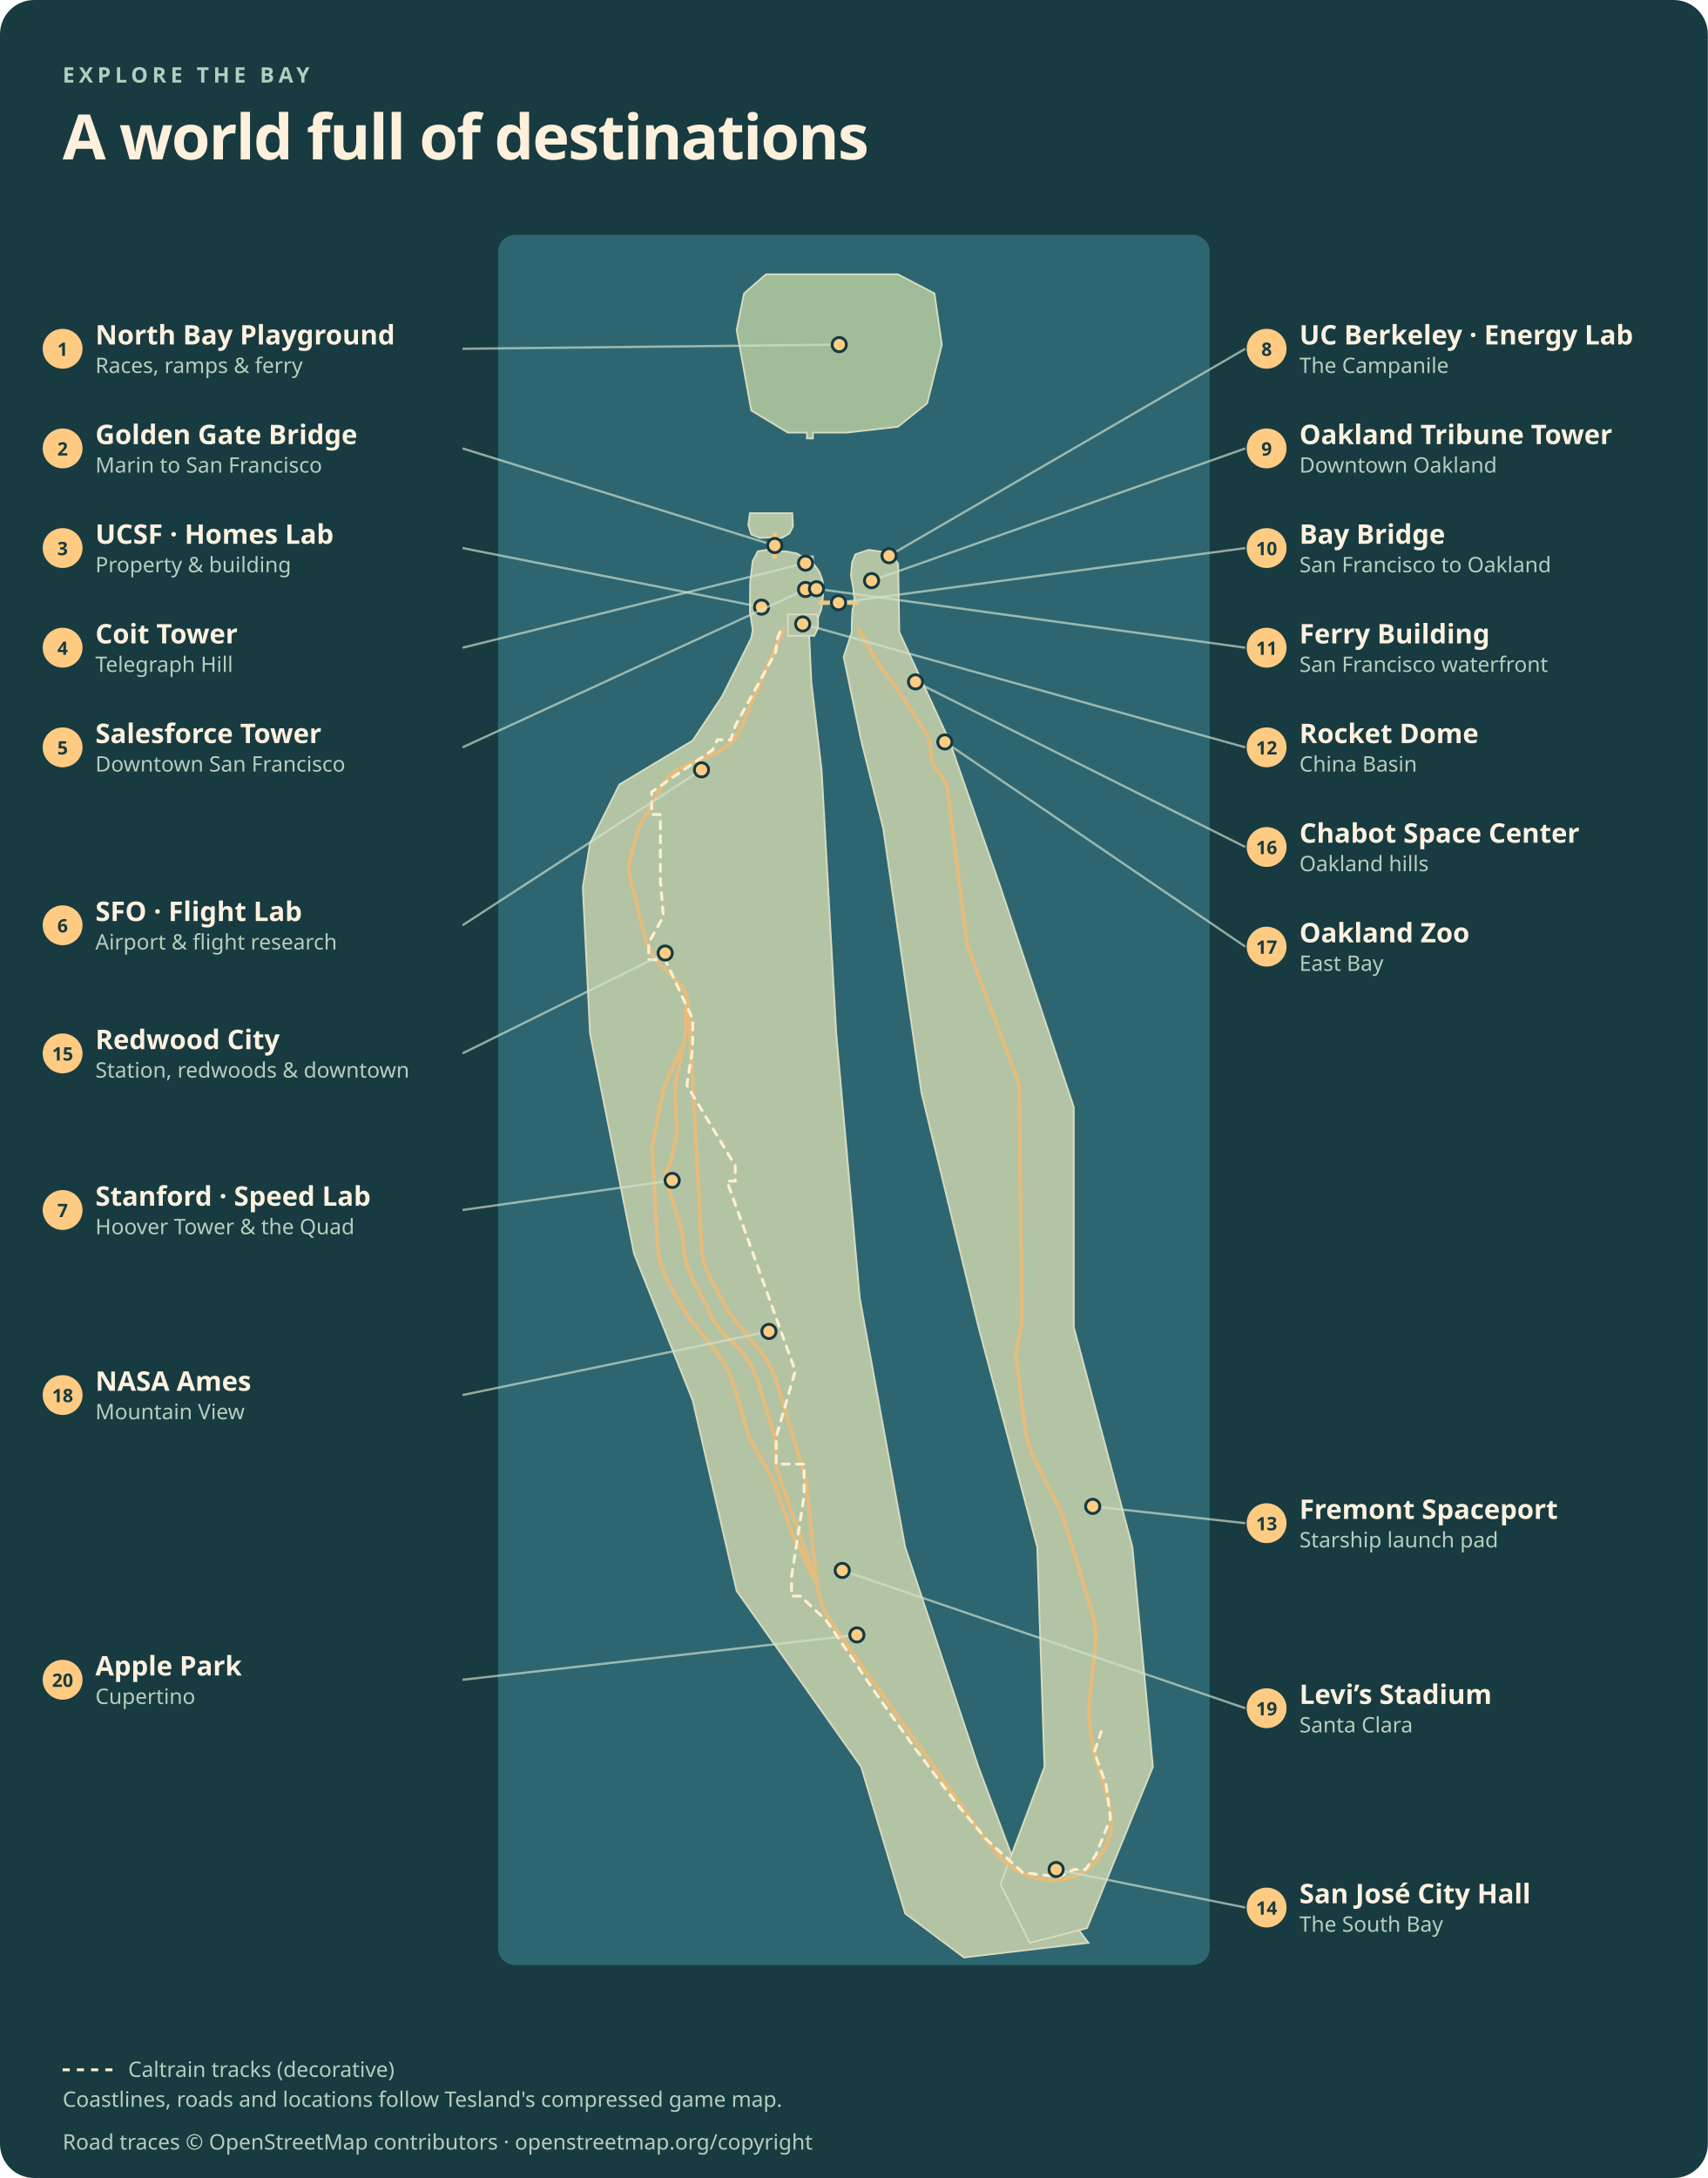
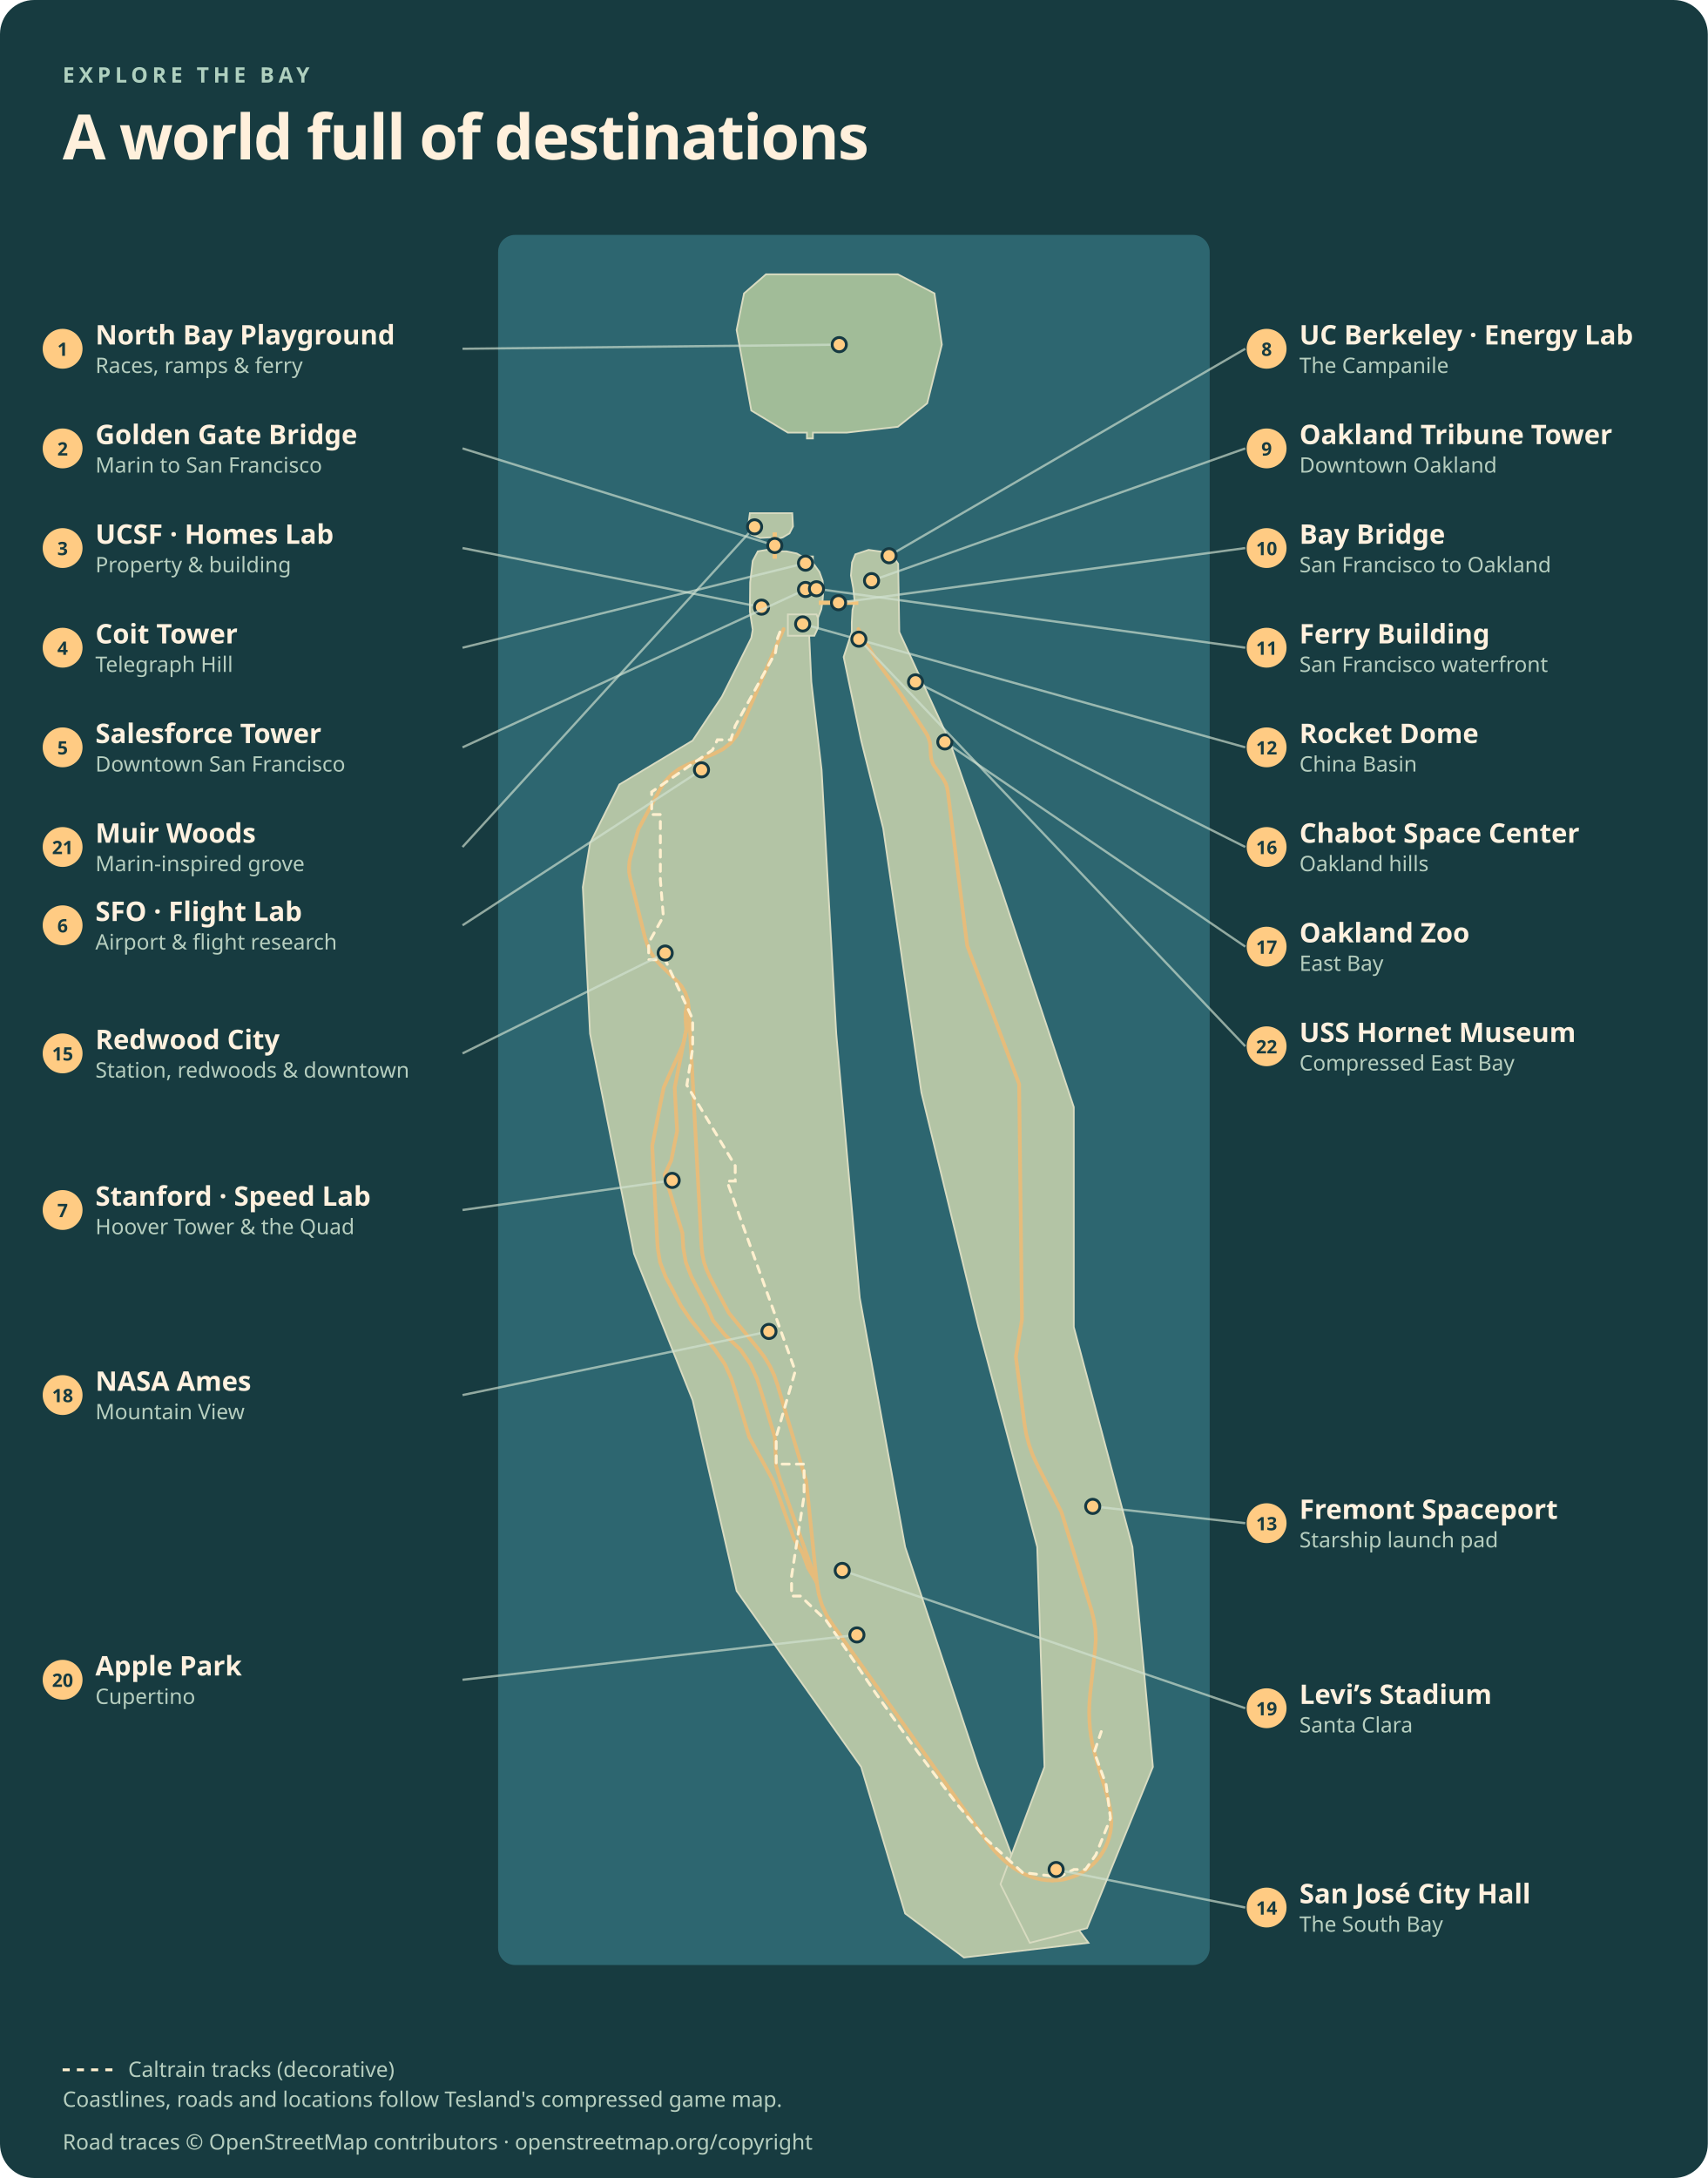
<svg xmlns="http://www.w3.org/2000/svg" width="1200" height="1530" viewBox="0 0 1200 1530" role="img" aria-labelledby="title desc">
  <style>.eyebrow{font:700 15px system-ui;letter-spacing:3px;fill:#afd0bf}.heading{font:700 44px system-ui;fill:#fff0dc;letter-spacing:-1px}.place{font:700 19px system-ui;fill:#fff1df}.detail{font:15px system-ui;fill:#b6cebf}.number{font:700 13px system-ui;fill:#173b40}</style>
  <rect width="1200" height="1530" rx="24" fill="#173b40" />
  <rect x="350" y="165" width="500" height="1215.4" rx="12" fill="#2d6670" />
  <text x="44" y="58" class="eyebrow">EXPLORE THE BAY</text>
  <text x="44" y="112" class="heading">A world full of destinations</text>
  <polygon points="528.9,394.0 532.5,387.3 539.7,386.1 545.4,387.3 552.6,387.3 559.8,388.8 566.5,392.5 571.7,396.1 575.8,401.8 578.0,407.9 578.6,414.1 578.0,421.8 577.1,428.0 574.5,434.7 570.3,440.9 568.6,447.1 570.1,479.0 577.3,540.8 587.6,726.2 604.1,911.6 636.0,1086.7 687.5,1241.2 718.5,1323.6 733.9,1323.6 764.8,1364.8 677.3,1375.1 636.0,1344.2 605.1,1241.2 517.6,1117.6 486.7,983.7 445.5,880.7 414.6,726.2 409.5,623.2 414.6,592.3 435.2,551.1 486.7,520.2 507.3,489.3 527.9,448.1 528.9,442.4 526.9,429.6 527.1,409.0" fill="#b3c4a5" stroke="#d8dbc1" stroke-width="1.2" />
  <polygon points="601.0,389.4 610.3,386.3 625.8,388.4 631.1,396.1 631.9,444.0 667.0,520.2 703.0,623.2 754.5,777.7 754.5,932.2 795.7,1086.7 810.1,1241.2 763.8,1354.5 723.6,1364.8 703.0,1323.6 733.9,1241.2 728.8,1086.7 687.5,932.2 647.4,767.4 620.6,582.0 605.1,520.2 592.8,461.5 598.5,444.0 598.5,437.3 599.0,428.5 600.5,422.4 599.5,413.1 597.9,404.3 598.7,395.1" fill="#b3c4a5" stroke="#d8dbc1" stroke-width="1.2" />
  <polygon points="526.9,360.5 556.7,360.5 557.2,369.8 554.7,374.7 550.0,377.5 545.4,378.7 540.8,377.5 534.1,377.9 527.9,375.5 525.8,368.8" fill="#b3c4a5" stroke="#d8dbc1" stroke-width="1.2" />
  <polygon points="586.5,420.0 589.0,418.4 592.0,419.5 593.6,421.7 593.3,424.4 591.8,426.2 588.4,426.6 586.0,425.0 585.4,422.2" fill="#b3c4a5" stroke="#d8dbc1" stroke-width="1.2" />
  <polygon points="567.0,390.9 571.2,390.9 571.2,397.1 567.0,397.1" fill="#b3c4a5" stroke="#d8dbc1" stroke-width="1.2" />
  <polygon points="553.6,431.6 573.7,431.6 574.8,434.2 574.8,440.9 572.2,446.6 553.6,446.6" fill="#b3c4a5" stroke="#d8dbc1" stroke-width="1.2" />
  <polygon points="517.6,231.8 522.8,206.1 538.2,192.7 630.9,192.7 656.6,206.1 661.8,242.1 651.5,283.3 630.9,299.8 594.9,303.9 571.2,303.9 571.2,308.0 567.0,308.0 567.0,303.9 553.6,303.9 527.9,288.4" fill="#a1bc98" stroke="#d8dbc1" stroke-width="1.2" />
  <polyline points="550.6,441.9 520.9,510.7 517.5,516.9 513.2,522.1 507.9,526.3 501.7,529.5 483.2,537.1 477.2,540.1 472.0,544.0 467.5,548.7 463.8,554.3 448.6,582.5 443.2,601.2 442.3,605.1 442.0,609.1 442.1,613.1 442.9,617.1 453.3,658.9 455.1,664.3 457.4,669.2 460.5,673.9 464.2,678.0 475.2,688.7 478.9,692.8 481.6,697.5 483.2,702.5 484.0,708.1 492.9,875.1 493.5,881.0 494.7,886.8 496.6,892.2 499.1,897.7 512.1,922.3 533.2,948.1 537.4,953.7 541.0,959.7 544.0,966.1 546.3,972.8 566.5,1040.5 573.9,1111.7 575.3,1119.8 577.5,1127.4 580.8,1134.6 585.2,1141.5 692.7,1292.4 696.4,1297.3 700.2,1301.6 704.0,1305.5 707.9,1308.9 711.9,1311.9 715.9,1314.4 719.8,1316.5 723.8,1318.2 727.8,1319.4 731.7,1320.3 735.6,1320.8 739.4,1321.0" fill="none" stroke="#e6bc7b" stroke-width="2.6" stroke-linecap="round" stroke-linejoin="round" />
  <polyline points="739.4,1321.0 743.2,1320.8 746.8,1320.4 750.4,1319.5 753.8,1318.4 757.1,1317.1 760.2,1315.4 763.2,1313.5 766.0,1311.3 768.6,1309.0 771.0,1306.4 773.2,1303.6 775.1,1300.6 776.8,1297.5 778.2,1294.2 779.3,1290.8 780.2,1287.2 780.7,1283.6 780.9,1279.8 780.7,1276.0 780.3,1272.1 779.3,1267.2 778.2,1262.4 776.9,1257.8 775.5,1253.2 774.1,1248.6 772.7,1244.0 771.3,1239.4 769.9,1234.7 768.7,1229.8 767.5,1224.9 766.6,1219.7 765.9,1214.3 765.5,1208.7 765.3,1202.8 765.5,1196.5 766.0,1189.9 769.5,1158.3 770.0,1151.5 769.7,1144.8 768.7,1138.2 767.1,1131.6 745.8,1062.1 729.0,1029.4 725.7,1022.3 723.1,1015.0 721.1,1007.5 719.8,999.8 713.8,953.0 718.1,927.0 716.1,761.5 679.6,664.2 666.0,556.3 665.5,553.5 664.7,550.8 663.4,548.3 662.0,546.0 657.1,539.0 655.8,537.1 654.9,534.9 654.3,532.7 654.0,530.3 653.7,523.9 653.4,521.5 652.7,519.3 651.9,517.1 650.7,515.0 633.0,487.8 616.9,465.6 603.1,441.9" fill="none" stroke="#e6bc7b" stroke-width="2.6" stroke-linecap="round" stroke-linejoin="round" />
  <polyline points="483.2,702.5 481.7,712.7 482.3,723.0 480.2,733.2 475.6,743.4 470.9,753.7 466.4,763.9 464.3,774.1 462.3,784.4 460.3,794.6 458.3,804.8 458.8,815.1 459.3,825.3 459.9,835.5 460.4,845.8 461.0,856.0 461.5,866.2 462.1,876.5 463.8,886.7 467.7,896.9 473.2,907.2 478.6,917.4 485.6,927.6 493.9,937.8 502.3,948.1 509.3,958.3 513.9,968.5 517.2,978.8 520.3,989.0 523.3,999.1 526.4,1009.4 532.0,1019.6 537.6,1029.8 543.2,1040.1 547.0,1050.3 550.6,1060.5 554.3,1070.8 557.9,1081.0 564.1,1091.2 567.8,1101.5 573.9,1111.7" fill="none" stroke="#e6bc7b" stroke-width="2.6" stroke-linecap="round" stroke-linejoin="round" />
  <polyline points="483.2,702.5 481.7,712.7 482.3,723.0 480.2,733.2 478.2,743.4 476.1,753.7 474.1,763.9 474.6,774.1 475.2,784.4 475.8,794.6 473.7,804.8 471.7,815.1 467.0,825.3 470.2,835.5 473.3,845.8 476.4,856.0 479.5,866.2 480.1,876.5 481.9,886.7 485.8,896.9 491.2,907.2 496.6,917.4 501.0,927.6 509.4,937.8 520.3,948.1 527.3,958.3 531.9,968.5 535.2,978.8 538.3,989.0 541.3,999.1 544.4,1009.4 544.9,1019.6 545.3,1029.8 548.4,1040.1 552.1,1050.3 555.7,1060.5 559.4,1070.8 563.0,1081.0 566.6,1091.2 570.3,1101.5 573.9,1111.7" fill="none" stroke="#e6bc7b" stroke-width="2.6" stroke-linecap="round" stroke-linejoin="round" />
  <polyline points="548.0,444.0 546.4,448.1 544.9,458.4 516.6,509.9 513.5,519.7 504.1,519.7 500.6,526.9 457.9,556.3 457.9,572.2 464.0,572.2 464.0,618.0 466.1,643.8 455.8,662.3 455.8,674.2 467.4,674.2 486.7,715.9 486.7,736.5 482.6,762.3 516.6,818.9 516.6,829.7 510.8,829.7 558.8,963.1 545.4,1009.4 545.4,1028.5 552.1,1028.5 565.0,1028.5 565.0,1050.7 556.2,1107.3 556.2,1121.2 562.4,1121.2 580.4,1138.2 589.7,1151.6 615.5,1189.7 641.2,1225.8 672.1,1267.0 692.7,1291.7 718.5,1315.4 744.2,1318.5 754.5,1313.3 762.7,1313.3 770.0,1303.0 780.3,1277.3 777.2,1253.6 768.9,1230.9 773.8,1216.4" fill="none" stroke="#fff0cf" stroke-width="2" stroke-dasharray="5 5" stroke-linecap="round" />
  <polyline points="544.4,374.0 544.4,392.5" fill="none" stroke="#f2c47d" stroke-width="3" />
  <polyline points="575.3,423.4 603.1,423.4" fill="none" stroke="#f2c47d" stroke-width="3" />
  <path d="M589.7 242.1 L325 245" fill="none" stroke="#d1e1d1" stroke-opacity=".66" stroke-width="1.6" />
  <circle cx="589.7" cy="242.1" r="5" fill="#ffcc83" stroke="#153942" stroke-width="2" />
  <circle cx="44" cy="245" r="14" fill="#ffcb83" />
  <text x="44" y="250" text-anchor="middle" class="number">1</text>
  <text x="67" y="242" class="place">North Bay Playground</text>
  <text x="67" y="262" class="detail">Races, ramps &amp; ferry</text>
  <path d="M544.4 383.2 L325 315" fill="none" stroke="#d1e1d1" stroke-opacity=".66" stroke-width="1.6" />
  <circle cx="544.4" cy="383.2" r="5" fill="#ffcc83" stroke="#153942" stroke-width="2" />
  <circle cx="44" cy="315" r="14" fill="#ffcb83" />
  <text x="44" y="320" text-anchor="middle" class="number">2</text>
  <text x="67" y="312" class="place">Golden Gate Bridge</text>
  <text x="67" y="332" class="detail">Marin to San Francisco</text>
  <path d="M535.1 426.5 L325 385" fill="none" stroke="#d1e1d1" stroke-opacity=".66" stroke-width="1.6" />
  <circle cx="535.1" cy="426.5" r="5" fill="#ffcc83" stroke="#153942" stroke-width="2" />
  <circle cx="44" cy="385" r="14" fill="#ffcb83" />
  <text x="44" y="390" text-anchor="middle" class="number">3</text>
  <text x="67" y="382" class="place">UCSF · Homes Lab</text>
  <text x="67" y="402" class="detail">Property &amp; building</text>
  <path d="M566.0 395.6 L325 455" fill="none" stroke="#d1e1d1" stroke-opacity=".66" stroke-width="1.6" />
  <circle cx="566.0" cy="395.6" r="5" fill="#ffcc83" stroke="#153942" stroke-width="2" />
  <circle cx="44" cy="455" r="14" fill="#ffcb83" />
  <text x="44" y="460" text-anchor="middle" class="number">4</text>
  <text x="67" y="452" class="place">Coit Tower</text>
  <text x="67" y="472" class="detail">Telegraph Hill</text>
  <path d="M566.0 414.1 L325 525" fill="none" stroke="#d1e1d1" stroke-opacity=".66" stroke-width="1.6" />
  <circle cx="566.0" cy="414.1" r="5" fill="#ffcc83" stroke="#153942" stroke-width="2" />
  <circle cx="44" cy="525" r="14" fill="#ffcb83" />
  <text x="44" y="530" text-anchor="middle" class="number">5</text>
  <text x="67" y="522" class="place">Salesforce Tower</text>
  <text x="67" y="542" class="detail">Downtown San Francisco</text>
  <path d="M492.9 540.8 L325 650" fill="none" stroke="#d1e1d1" stroke-opacity=".66" stroke-width="1.6" />
  <circle cx="492.9" cy="540.8" r="5" fill="#ffcc83" stroke="#153942" stroke-width="2" />
  <circle cx="44" cy="650" r="14" fill="#ffcb83" />
  <text x="44" y="655" text-anchor="middle" class="number">6</text>
  <text x="67" y="647" class="place">SFO · Flight Lab</text>
  <text x="67" y="667" class="detail">Airport &amp; flight research</text>
  <path d="M472.3 829.2 L325 850" fill="none" stroke="#d1e1d1" stroke-opacity=".66" stroke-width="1.6" />
  <circle cx="472.3" cy="829.2" r="5" fill="#ffcc83" stroke="#153942" stroke-width="2" />
  <circle cx="44" cy="850" r="14" fill="#ffcb83" />
  <text x="44" y="855" text-anchor="middle" class="number">7</text>
  <text x="67" y="847" class="place">Stanford · Speed Lab</text>
  <text x="67" y="867" class="detail">Hoover Tower &amp; the Quad</text>
  <path d="M624.7 390.4 L875 245" fill="none" stroke="#d1e1d1" stroke-opacity=".66" stroke-width="1.6" />
  <circle cx="624.7" cy="390.4" r="5" fill="#ffcc83" stroke="#153942" stroke-width="2" />
  <circle cx="890" cy="245" r="14" fill="#ffcb83" />
  <text x="890" y="250" text-anchor="middle" class="number">8</text>
  <text x="913" y="242" class="place">UC Berkeley · Energy Lab</text>
  <text x="913" y="262" class="detail">The Campanile</text>
  <path d="M612.4 407.9 L875 315" fill="none" stroke="#d1e1d1" stroke-opacity=".66" stroke-width="1.6" />
  <circle cx="612.4" cy="407.9" r="5" fill="#ffcc83" stroke="#153942" stroke-width="2" />
  <circle cx="890" cy="315" r="14" fill="#ffcb83" />
  <text x="890" y="320" text-anchor="middle" class="number">9</text>
  <text x="913" y="312" class="place">Oakland Tribune Tower</text>
  <text x="913" y="332" class="detail">Downtown Oakland</text>
  <path d="M589.2 423.4 L875 385" fill="none" stroke="#d1e1d1" stroke-opacity=".66" stroke-width="1.6" />
  <circle cx="589.2" cy="423.4" r="5" fill="#ffcc83" stroke="#153942" stroke-width="2" />
  <circle cx="890" cy="385" r="14" fill="#ffcb83" />
  <text x="890" y="390" text-anchor="middle" class="number">10</text>
  <text x="913" y="382" class="place">Bay Bridge</text>
  <text x="913" y="402" class="detail">San Francisco to Oakland</text>
  <path d="M573.7 413.6 L875 455" fill="none" stroke="#d1e1d1" stroke-opacity=".66" stroke-width="1.6" />
  <circle cx="573.7" cy="413.6" r="5" fill="#ffcc83" stroke="#153942" stroke-width="2" />
  <circle cx="890" cy="455" r="14" fill="#ffcb83" />
  <text x="890" y="460" text-anchor="middle" class="number">11</text>
  <text x="913" y="452" class="place">Ferry Building</text>
  <text x="913" y="472" class="detail">San Francisco waterfront</text>
  <path d="M564.0 438.3 L875 525" fill="none" stroke="#d1e1d1" stroke-opacity=".66" stroke-width="1.6" />
  <circle cx="564.0" cy="438.3" r="5" fill="#ffcc83" stroke="#153942" stroke-width="2" />
  <circle cx="890" cy="525" r="14" fill="#ffcb83" />
  <text x="890" y="530" text-anchor="middle" class="number">12</text>
  <text x="913" y="522" class="place">Rocket Dome</text>
  <text x="913" y="542" class="detail">China Basin</text>
  <path d="M767.8 1058.2 L875 1070" fill="none" stroke="#d1e1d1" stroke-opacity=".66" stroke-width="1.6" />
  <circle cx="767.8" cy="1058.2" r="5" fill="#ffcc83" stroke="#153942" stroke-width="2" />
  <circle cx="890" cy="1070" r="14" fill="#ffcb83" />
  <text x="890" y="1075" text-anchor="middle" class="number">13</text>
  <text x="913" y="1067" class="place">Fremont Spaceport</text>
  <text x="913" y="1087" class="detail">Starship launch pad</text>
  <path d="M742.1 1313.3 L875 1340" fill="none" stroke="#d1e1d1" stroke-opacity=".66" stroke-width="1.6" />
  <circle cx="742.1" cy="1313.3" r="5" fill="#ffcc83" stroke="#153942" stroke-width="2" />
  <circle cx="890" cy="1340" r="14" fill="#ffcb83" />
  <text x="890" y="1345" text-anchor="middle" class="number">14</text>
  <text x="913" y="1337" class="place">San José City Hall</text>
  <text x="913" y="1357" class="detail">The South Bay</text>
  <path d="M467.4 669.5 L325 740" fill="none" stroke="#d1e1d1" stroke-opacity=".66" stroke-width="1.6" />
  <circle cx="467.4" cy="669.5" r="5" fill="#ffcc83" stroke="#153942" stroke-width="2" />
  <circle cx="44" cy="740" r="14" fill="#ffcb83" />
  <text x="44" y="745" text-anchor="middle" class="number">15</text>
  <text x="67" y="737" class="place">Redwood City</text>
  <text x="67" y="757" class="detail">Station, redwoods &amp; downtown</text>
  <path d="M643.3 479.0 L875 595" fill="none" stroke="#d1e1d1" stroke-opacity=".66" stroke-width="1.6" />
  <circle cx="643.3" cy="479.0" r="5" fill="#ffcc83" stroke="#153942" stroke-width="2" />
  <circle cx="890" cy="595" r="14" fill="#ffcb83" />
  <text x="890" y="600" text-anchor="middle" class="number">16</text>
  <text x="913" y="592" class="place">Chabot Space Center</text>
  <text x="913" y="612" class="detail">Oakland hills</text>
  <path d="M663.9 521.2 L875 665" fill="none" stroke="#d1e1d1" stroke-opacity=".66" stroke-width="1.6" />
  <circle cx="663.9" cy="521.2" r="5" fill="#ffcc83" stroke="#153942" stroke-width="2" />
  <circle cx="890" cy="665" r="14" fill="#ffcb83" />
  <text x="890" y="670" text-anchor="middle" class="number">17</text>
  <text x="913" y="662" class="place">Oakland Zoo</text>
  <text x="913" y="682" class="detail">East Bay</text>
  <path d="M540.3 935.3 L325 980" fill="none" stroke="#d1e1d1" stroke-opacity=".66" stroke-width="1.6" />
  <circle cx="540.3" cy="935.3" r="5" fill="#ffcc83" stroke="#153942" stroke-width="2" />
  <circle cx="44" cy="980" r="14" fill="#ffcb83" />
  <text x="44" y="985" text-anchor="middle" class="number">18</text>
  <text x="67" y="977" class="place">NASA Ames</text>
  <text x="67" y="997" class="detail">Mountain View</text>
  <path d="M591.8 1103.2 L875 1200" fill="none" stroke="#d1e1d1" stroke-opacity=".66" stroke-width="1.6" />
  <circle cx="591.8" cy="1103.2" r="5" fill="#ffcc83" stroke="#153942" stroke-width="2" />
  <circle cx="890" cy="1200" r="14" fill="#ffcb83" />
  <text x="890" y="1205" text-anchor="middle" class="number">19</text>
  <text x="913" y="1197" class="place">Levi’s Stadium</text>
  <text x="913" y="1217" class="detail">Santa Clara</text>
  <path d="M602.1 1148.5 L325 1180" fill="none" stroke="#d1e1d1" stroke-opacity=".66" stroke-width="1.6" />
  <circle cx="602.1" cy="1148.5" r="5" fill="#ffcc83" stroke="#153942" stroke-width="2" />
  <circle cx="44" cy="1180" r="14" fill="#ffcb83" />
  <text x="44" y="1185" text-anchor="middle" class="number">20</text>
  <text x="67" y="1177" class="place">Apple Park</text>
  <text x="67" y="1197" class="detail">Cupertino</text>
+   <path d="M530.2 370.1 L325 595" fill="none" stroke="#d1e1d1" stroke-opacity=".66" stroke-width="1.6" />
+   <circle cx="530.2" cy="370.1" r="5" fill="#ffcc83" stroke="#153942" stroke-width="2" />
+   <circle cx="44" cy="595" r="14" fill="#ffcb83" />
+   <text x="44" y="600" text-anchor="middle" class="number">21</text>
+   <text x="67" y="592" class="place">Muir Woods</text>
+   <text x="67" y="612" class="detail">Marin-inspired grove</text>
+   <path d="M603.5 449.0 L875 735" fill="none" stroke="#d1e1d1" stroke-opacity=".66" stroke-width="1.6" />
+   <circle cx="603.5" cy="449.0" r="5" fill="#ffcc83" stroke="#153942" stroke-width="2" />
+   <circle cx="890" cy="735" r="14" fill="#ffcb83" />
+   <text x="890" y="740" text-anchor="middle" class="number">22</text>
+   <text x="913" y="732" class="place">USS Hornet Museum</text>
+   <text x="913" y="752" class="detail">Compressed East Bay</text>
  <line x1="44" y1="1454" x2="79" y2="1454" stroke="#fff0cf" stroke-width="2" stroke-dasharray="5 5" />
  <text x="90" y="1459" class="detail">Caltrain tracks (decorative)</text>
  <text x="44" y="1480" class="detail">Coastlines, roads and locations follow Tesland's compressed game map.</text>
  <text x="44" y="1510" class="detail">Road traces © OpenStreetMap contributors · openstreetmap.org/copyright</text>
</svg>
